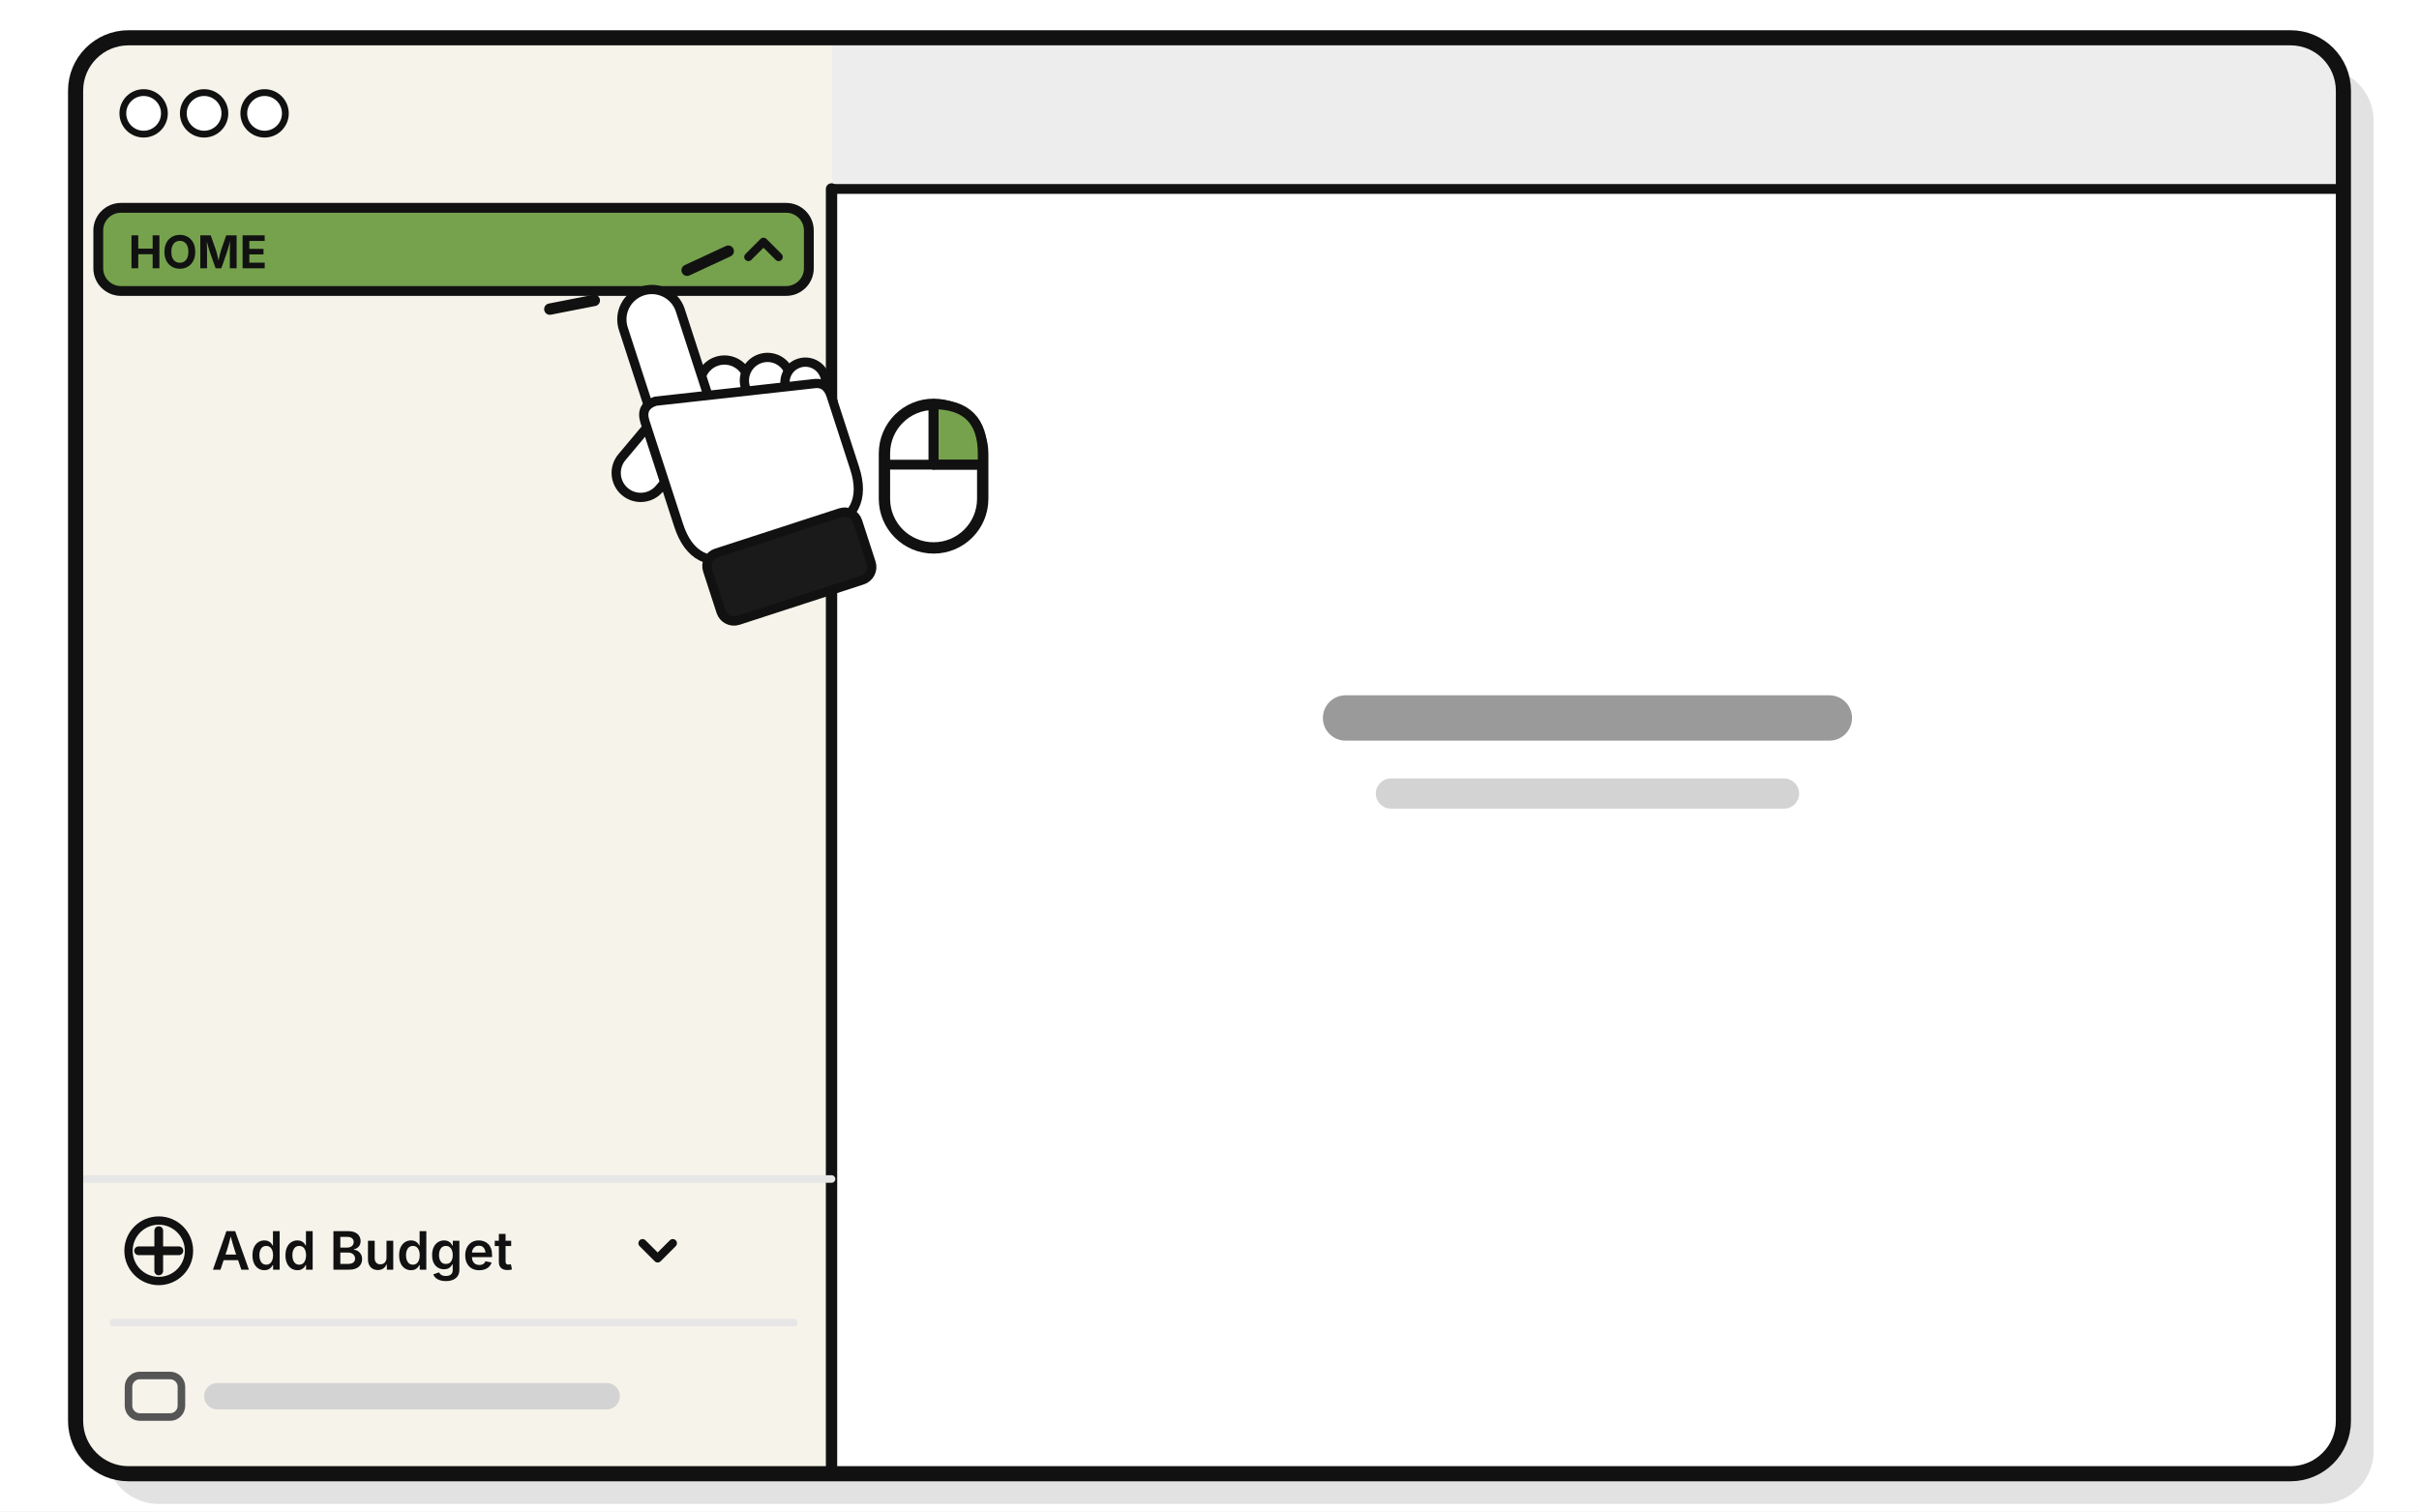
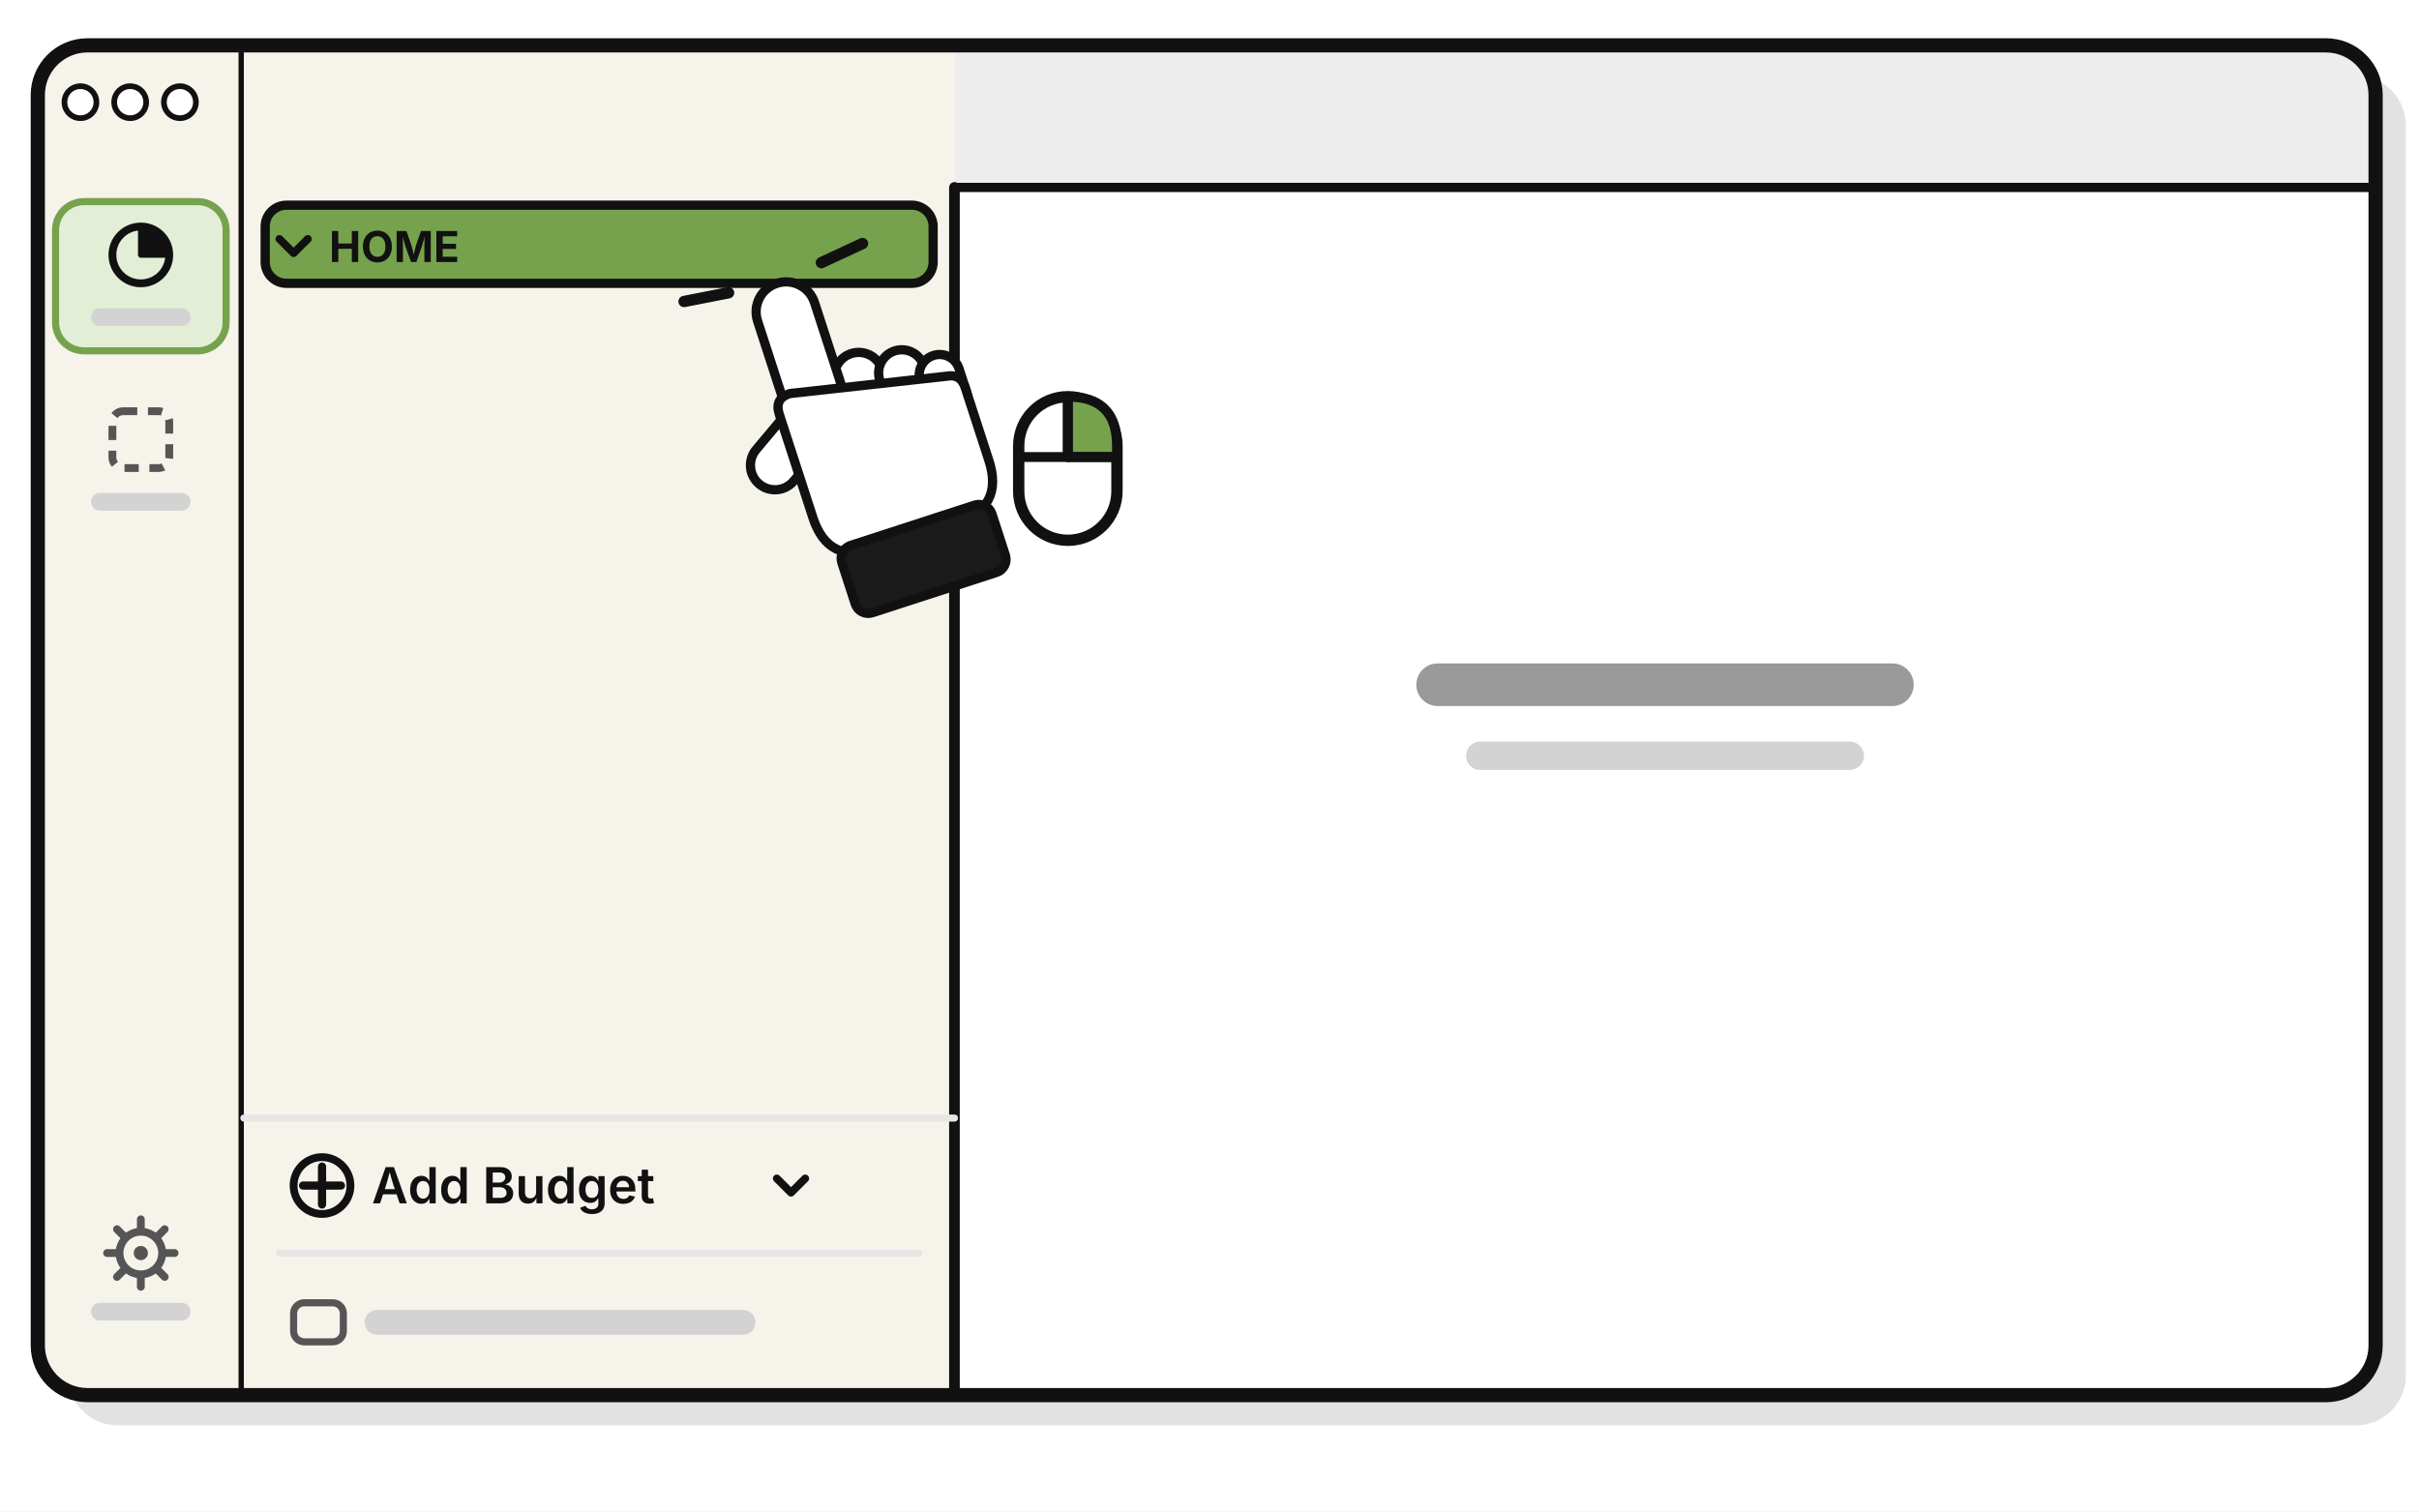
<svg xmlns="http://www.w3.org/2000/svg" viewBox="0 0 640 400" width="640" height="400">
  <rect x="0" y="0" width="640" height="400" rx="0" fill="#FFFFFF" />
-   <rect x="28" y="18" width="600" height="380" rx="14" fill="#E2E2E2" />
-   <g transform="translate(20 10) scale(1)">
+   <rect x="18" y="20" width="618.52" height="357.2" rx="13.16" fill="#E2E2E2" />
+   <g transform="translate(10 12) scale(0.94)">
    <clipPath id="win25">
-       <rect x="0" y="0" width="600" height="380" rx="14" fill="none" />
+       <rect x="0" y="0" width="658" height="380" rx="14" fill="none" />
    </clipPath>
    <g clip-path="url(#win25)">
-       <rect x="0" y="0" width="600" height="380" rx="0" fill="#FFFFFF" />
-       <rect x="200" y="0" width="400" height="40" rx="0" fill="#EDEDED" />
-       <line x1="200" y1="40" x2="600" y2="40" stroke="#111111" stroke-width="2.6" stroke-linecap="round" />
-       <rect x="0" y="0" width="200" height="380" rx="0" fill="#F6F3EA" />
-       <line x1="200" y1="40" x2="200" y2="380" stroke="#111111" stroke-width="3" stroke-linecap="round" />
-       <circle cx="18" cy="20" r="5.5" fill="#FFFFFF" stroke="#111111" stroke-width="1.8" />
-       <circle cx="34" cy="20" r="5.5" fill="#FFFFFF" stroke="#111111" stroke-width="1.8" />
-       <circle cx="50" cy="20" r="5.5" fill="#FFFFFF" stroke="#111111" stroke-width="1.8" />
-       <rect x="6" y="45" width="188" height="22" rx="6" fill="#76A24D" stroke="#111111" stroke-width="2.6" />
-       <path d="M134.642 0V1490H440.197V888.118H1089.363V1490H1394.918V0H1089.363V634.802H440.197V0Z" fill="#111111" transform="translate(14.00 61.00) scale(0.00586 -0.00586)" />
-       <path d="M789.4 -20Q591.92 -20 434.32 70.07Q276.721 160.14 185.321 331.1Q93.921 502.06 93.921 744Q93.921 987.48 185.321 1158.71Q276.721 1329.94 434.32 1419.97Q591.92 1510 789.4 1510Q986.88 1510 1143.979 1419.97Q1301.079 1329.94 1392.519 1158.71Q1483.958 987.48 1483.958 744Q1483.958 501.52 1392.519 330.56Q1301.079 159.6 1143.979 69.8Q986.88 -20 789.4 -20ZM789.4 251.036Q905.12 251.036 991.561 307.737Q1078.002 364.437 1126.113 474.608Q1174.223 584.779 1174.223 744Q1174.223 904.681 1126.113 1015.122Q1078.002 1125.563 991.561 1182.263Q905.12 1238.964 789.4 1238.964Q673.759 1238.964 587.088 1182.033Q500.417 1125.103 452.037 1014.662Q403.656 904.221 403.656 744Q403.656 584.779 452.037 474.838Q500.417 364.897 587.088 307.967Q673.759 251.036 789.4 251.036Z" fill="#111111" transform="translate(22.96 61.00) scale(0.00586 -0.00586)" />
-       <path d="M134.642 0V1490H603.354L844.539 805.95Q859.699 758.37 879.169 682.141Q898.639 605.912 918.758 517.944Q938.878 429.975 956.418 347.096Q973.958 264.217 985.338 202.797H925.519Q937.359 262.837 954.629 345.256Q971.899 427.675 992.019 515.873Q1012.139 604.072 1031.569 680.991Q1050.999 757.91 1066.159 805.95L1303.964 1490H1773.676V0H1467.341V702.506Q1467.341 751.206 1468.921 823.975Q1470.501 896.745 1472.811 981.184Q1475.12 1065.623 1477.16 1151.522Q1479.2 1237.422 1479.66 1312.841H1499.44Q1480.06 1229.802 1456.83 1141.562Q1433.6 1053.323 1410.29 970.084Q1386.98 886.844 1365.9 817.535Q1344.82 748.226 1329.74 702.506L1083.137 0H825.801L575.277 702.506Q560.197 747.766 539.307 816.385Q518.417 885.004 494.567 967.784Q470.717 1050.563 446.987 1139.262Q423.257 1227.962 401.497 1312.841H425.437Q426.357 1240.642 428.397 1155.663Q430.437 1070.683 432.517 985.554Q434.597 900.425 436.407 826.505Q438.217 752.586 438.217 702.506V0Z" fill="#111111" transform="translate(32.21 61.00) scale(0.00586 -0.00586)" />
-       <path d="M134.642 0V1490H1132.278V1236.683H440.197V877.038H1079.498V628.042H440.197V253.317H1134.258V0Z" fill="#111111" transform="translate(43.39 61.00) scale(0.00586 -0.00586)" />
-       <path d="M178 58 L182 54 L186 58" fill="none" stroke="#111111" stroke-width="2.2" stroke-linecap="round" stroke-linejoin="round" />
-       <line x1="0" y1="302" x2="200" y2="302" stroke="#E6E6E6" stroke-width="2" stroke-linecap="round" />
-       <circle cx="22" cy="321" r="8" fill="none" stroke="#111111" stroke-width="2.2" />
-       <line x1="16.667" y1="321" x2="27.333" y2="321" stroke="#111111" stroke-width="2.311" stroke-linecap="round" />
-       <line x1="22" y1="315.667" x2="22" y2="326.333" stroke="#111111" stroke-width="2.311" stroke-linecap="round" />
-       <path d="M49.84 0 569.961 1490H909.476L1440.557 0H1147.681L883.158 773.844Q844.439 894.003 802.159 1045.302Q759.879 1196.601 708.839 1390.2H764.998Q715.318 1195.321 674.558 1042.742Q633.798 890.163 597.719 773.844L341.836 0ZM352.799 369.202V584.16H1137.598V369.202Z" fill="#111111" transform="translate(36.00 326.00) scale(0.00684 -0.00684)" />
-       <path d="M550.001 -20.4Q418.201 -20.4 313.541 47.54Q208.881 115.48 148.881 244.4Q88.881 373.32 88.881 556.72Q88.881 743.08 150.281 871.5Q211.681 999.92 316.161 1065.96Q420.641 1132 549.201 1132Q648.842 1132 712.302 1098.7Q775.762 1065.4 813.141 1019Q850.521 972.6 869.601 932.88H880.721V1490H1140.638V0H886.001V176.96H869.601Q849.801 136.6 811.602 90.82Q773.402 45.04 710.162 12.32Q646.922 -20.4 550.001 -20.4ZM620.559 193.518Q705.64 193.518 764.84 239.458Q824.041 285.398 854.821 367.439Q885.601 449.479 885.601 558Q885.601 667.241 855.141 747.861Q824.681 828.482 765.48 873.282Q706.28 918.082 620.559 918.082Q532.919 918.082 473.758 871.362Q414.598 824.641 384.817 743.381Q355.037 662.12 355.037 558Q355.037 453.599 385.137 371.059Q415.238 288.518 474.718 241.018Q534.199 193.518 620.559 193.518Z" fill="#111111" transform="translate(46.19 326.00) scale(0.00684 -0.00684)" />
-       <path d="M550.001 -20.4Q418.201 -20.4 313.541 47.54Q208.881 115.48 148.881 244.4Q88.881 373.32 88.881 556.72Q88.881 743.08 150.281 871.5Q211.681 999.92 316.161 1065.96Q420.641 1132 549.201 1132Q648.842 1132 712.302 1098.7Q775.762 1065.4 813.141 1019Q850.521 972.6 869.601 932.88H880.721V1490H1140.638V0H886.001V176.96H869.601Q849.801 136.6 811.602 90.82Q773.402 45.04 710.162 12.32Q646.922 -20.4 550.001 -20.4ZM620.559 193.518Q705.64 193.518 764.84 239.458Q824.041 285.398 854.821 367.439Q885.601 449.479 885.601 558Q885.601 667.241 855.141 747.861Q824.681 828.482 765.48 873.282Q706.28 918.082 620.559 918.082Q532.919 918.082 473.758 871.362Q414.598 824.641 384.817 743.381Q355.037 662.12 355.037 558Q355.037 453.599 385.137 371.059Q415.238 288.518 474.718 241.018Q534.199 193.518 620.559 193.518Z" fill="#111111" transform="translate(54.92 326.00) scale(0.00684 -0.00684)" />
-       <path d="M149.761 0V1490H720.24Q881.279 1490 987.999 1439.2Q1094.719 1388.4 1147.639 1301.06Q1200.559 1213.72 1200.559 1103.28Q1200.559 1012.319 1165.839 947.84Q1131.119 883.36 1072.379 843.3Q1013.639 803.24 940.719 785.6V770.88Q1020.079 767.24 1092.819 723.06Q1165.559 678.88 1212.059 598.78Q1258.559 518.68 1258.559 406Q1258.559 290.4 1202.919 198.42Q1147.279 106.44 1034.759 53.22Q922.239 0 751.279 0ZM416.798 223.438H709.2Q856.922 223.438 922.502 280.358Q988.082 337.279 988.082 425.999Q988.082 493.079 955.122 546.54Q922.162 600 861.661 631.16Q801.161 662.321 717.76 662.321H416.798ZM416.798 854.719H686.48Q756.761 854.719 812.941 880.819Q869.122 906.92 901.722 955.06Q934.322 1003.2 934.322 1069.041Q934.322 1155.601 873.302 1211.802Q812.281 1268.002 692.48 1268.002H416.798Z" fill="#111111" transform="translate(67.19 326.00) scale(0.00684 -0.00684)" />
-       <path d="M520.801 -14Q406.001 -14 319.601 35.2Q233.201 84.4 185.521 178.76Q137.841 273.12 137.841 407.28V1118H397.758V447.119Q397.758 334.678 456.398 270.858Q515.038 207.038 617.279 207.038Q686.479 207.038 740.08 237.178Q793.68 267.318 824.56 324.918Q855.441 382.519 855.441 463.119V1118H1115.997V0H868.92L866.041 276.4H885.721Q838.76 130.199 746.86 58.1Q654.96 -14 520.801 -14Z" fill="#111111" transform="translate(76.41 326.00) scale(0.00684 -0.00684)" />
-       <path d="M550.001 -20.4Q418.201 -20.4 313.541 47.54Q208.881 115.48 148.881 244.4Q88.881 373.32 88.881 556.72Q88.881 743.08 150.281 871.5Q211.681 999.92 316.161 1065.96Q420.641 1132 549.201 1132Q648.842 1132 712.302 1098.7Q775.762 1065.4 813.141 1019Q850.521 972.6 869.601 932.88H880.721V1490H1140.638V0H886.001V176.96H869.601Q849.801 136.6 811.602 90.82Q773.402 45.04 710.162 12.32Q646.922 -20.4 550.001 -20.4ZM620.559 193.518Q705.64 193.518 764.84 239.458Q824.041 285.398 854.821 367.439Q885.601 449.479 885.601 558Q885.601 667.241 855.141 747.861Q824.681 828.482 765.48 873.282Q706.28 918.082 620.559 918.082Q532.919 918.082 473.758 871.362Q414.598 824.641 384.817 743.381Q355.037 662.12 355.037 558Q355.037 453.599 385.137 371.059Q415.238 288.518 474.718 241.018Q534.199 193.518 620.559 193.518Z" fill="#111111" transform="translate(84.99 326.00) scale(0.00684 -0.00684)" />
-       <path d="M620 -442Q485.56 -442 386.24 -407.98Q286.921 -373.96 223.501 -315.3Q160.081 -256.641 131.921 -183.041L352.438 -104.161Q369.958 -135.441 401.318 -168.141Q432.678 -200.841 485.439 -222.581Q538.199 -244.322 619.28 -244.322Q740.32 -244.322 812.961 -187.881Q885.601 -131.441 885.601 -11.44V200.32H864.281Q844.562 159.681 807.722 117.12Q770.882 74.56 708.362 45.56Q645.842 16.56 549.361 16.56Q420.761 16.56 316.281 77.18Q211.801 137.8 150.341 259.08Q88.881 380.36 88.881 561.84Q88.881 745.64 150.781 872.78Q212.681 999.92 317.481 1065.96Q422.281 1132 551.201 1132Q650.202 1132 714.162 1099.02Q778.122 1066.04 816.181 1019.32Q854.241 972.6 874.321 932.88H888.081V1118H1143.358V-3.441Q1143.358 -152.121 1075.298 -249.561Q1007.238 -347 888.999 -394.5Q770.759 -442 620 -442ZM621.839 221.918Q707.28 221.918 766.3 262.658Q825.321 303.399 856.101 380.279Q886.881 457.16 886.881 564.4Q886.881 670.441 856.421 749.781Q825.961 829.122 766.94 873.602Q707.92 918.082 621.839 918.082Q534.199 918.082 474.718 871.682Q415.238 825.281 385.137 745.621Q355.037 665.961 355.037 564.4Q355.037 461.28 385.457 384.079Q415.878 306.879 475.358 264.398Q534.839 221.918 621.839 221.918Z" fill="#111111" transform="translate(93.72 326.00) scale(0.00684 -0.00684)" />
-       <path d="M631.6 -22.56Q463.48 -22.56 341.66 48.18Q219.84 118.92 154.361 247.92Q88.881 376.92 88.881 552.16Q88.881 724.52 153.581 854.98Q218.28 985.44 336.64 1058.72Q455 1132 614.56 1132Q717.239 1132 809.499 1098.9Q901.759 1065.8 973.159 997.06Q1044.559 928.321 1085.479 821.681Q1126.399 715.041 1126.399 567.6V486.48H211.601V662.959H996.64L875.202 610.559Q875.202 705.44 845.921 776.901Q816.641 848.361 759.081 888.221Q701.52 928.082 616 928.082Q530.479 928.082 470.359 887.581Q410.238 847.081 378.718 779.461Q347.198 711.84 347.198 629.12V506.881Q347.198 400.88 383.178 328.059Q419.158 255.239 484.239 218.298Q549.319 181.358 635.12 181.358Q692.12 181.358 738.74 197.658Q785.361 213.958 818.961 246.339Q852.561 278.719 870.321 326.359L1109.119 276.919Q1082.399 187.16 1017.159 119.74Q951.919 52.32 854.299 14.88Q756.679 -22.56 631.6 -22.56Z" fill="#111111" transform="translate(102.48 326.00) scale(0.00684 -0.00684)" />
-       <path d="M654.878 1118V914.322H20V1118ZM178.64 1384H438.557V314.839Q438.557 254.238 464.557 225.858Q490.557 197.478 550.398 197.478Q567.758 197.478 597.138 201.658Q626.518 205.838 644.558 209.838L685.518 9.24Q642.758 -4 598.079 -9.54Q553.399 -15.08 511.559 -15.08Q351.08 -15.08 264.86 64.84Q178.64 144.76 178.64 292.559Z" fill="#111111" transform="translate(110.76 326.00) scale(0.00684 -0.00684)" />
-       <path d="M150 319 L154 323 L158 319" fill="none" stroke="#111111" stroke-width="2.2" stroke-linecap="round" stroke-linejoin="round" />
-       <line x1="10" y1="340" x2="190" y2="340" stroke="#E6E6E6" stroke-width="2" stroke-linecap="round" />
-       <rect x="14" y="354" width="14" height="11" rx="3" fill="none" stroke="#555555" stroke-width="2" />
-       <rect x="34" y="356" width="110" height="7" rx="3.5" fill="#D3D3D3" />
-       <rect x="330" y="174" width="140" height="12" rx="6" fill="#9A9A9A" />
-       <rect x="344" y="196" width="112" height="8" rx="4" fill="#D3D3D3" />
+       <rect x="0" y="0" width="658" height="380" rx="0" fill="#FFFFFF" />
+       <rect x="0" y="0" width="58" height="380" rx="0" fill="#F6F3EA" />
+       <line x1="58" y1="0" x2="58" y2="380" stroke="#111111" stroke-width="3" stroke-linecap="round" />
+       <circle cx="12" cy="16" r="4.5" fill="#FFFFFF" stroke="#111111" stroke-width="1.6" />
+       <circle cx="26" cy="16" r="4.5" fill="#FFFFFF" stroke="#111111" stroke-width="1.6" />
+       <circle cx="40" cy="16" r="4.5" fill="#FFFFFF" stroke="#111111" stroke-width="1.6" />
+       <rect x="5" y="44" width="48" height="42" rx="8" fill="#E3EED6" stroke="#76A24D" stroke-width="2" />
+       <circle cx="29" cy="59" r="8" fill="none" stroke="#111111" stroke-width="2.2" />
+       <path d="M29 59 V51 A8 8 0 0 1 37 59 Z" fill="#111111" stroke="#111111" stroke-width="1.6" stroke-linecap="round" stroke-linejoin="round" />
+       <rect x="15" y="74" width="28" height="5" rx="2.5" fill="#D3D3D3" />
+       <rect x="21" y="103" width="16" height="16" rx="3" fill="none" stroke="#555555" stroke-width="2.2" stroke-dasharray="4 3" />
+       <rect x="15" y="126" width="28" height="5" rx="2.5" fill="#D3D3D3" />
+       <circle cx="29" cy="340" r="6" fill="none" stroke="#555555" stroke-width="2.2" />
+       <circle cx="29" cy="340" r="2" fill="#555555" />
+       <line x1="36" y1="340" x2="38.5" y2="340" stroke="#555555" stroke-width="2.2" stroke-linecap="round" />
+       <line x1="33.95" y1="344.95" x2="35.718" y2="346.718" stroke="#555555" stroke-width="2.2" stroke-linecap="round" />
+       <line x1="29" y1="347" x2="29" y2="349.5" stroke="#555555" stroke-width="2.2" stroke-linecap="round" />
+       <line x1="24.05" y1="344.95" x2="22.282" y2="346.718" stroke="#555555" stroke-width="2.2" stroke-linecap="round" />
+       <line x1="22" y1="340" x2="19.5" y2="340" stroke="#555555" stroke-width="2.2" stroke-linecap="round" />
+       <line x1="24.05" y1="335.05" x2="22.282" y2="333.282" stroke="#555555" stroke-width="2.2" stroke-linecap="round" />
+       <line x1="29" y1="333" x2="29" y2="330.5" stroke="#555555" stroke-width="2.2" stroke-linecap="round" />
+       <line x1="33.95" y1="335.05" x2="35.718" y2="333.282" stroke="#555555" stroke-width="2.2" stroke-linecap="round" />
+       <rect x="15" y="354" width="28" height="5" rx="2.5" fill="#D3D3D3" />
+       <g transform="translate(58 0)">
+         <rect x="200" y="0" width="400" height="40" rx="0" fill="#EDEDED" />
+         <line x1="200" y1="40" x2="600" y2="40" stroke="#111111" stroke-width="2.6" stroke-linecap="round" />
+         <rect x="0" y="0" width="200" height="380" rx="0" fill="#F6F3EA" />
+         <line x1="200" y1="40" x2="200" y2="380" stroke="#111111" stroke-width="3" stroke-linecap="round" />
+         <rect x="6" y="45" width="188" height="22" rx="6" fill="#76A24D" stroke="#111111" stroke-width="2.6" />
+         <path d="M10 54.5 L14 58.5 L18 54.5" fill="none" stroke="#111111" stroke-width="2.2" stroke-linecap="round" stroke-linejoin="round" />
+         <path d="M134.642 0V1490H440.197V888.118H1089.363V1490H1394.918V0H1089.363V634.802H440.197V0Z" fill="#111111" transform="translate(24.00 61.00) scale(0.00586 -0.00586)" />
+         <path d="M789.4 -20Q591.92 -20 434.32 70.07Q276.721 160.14 185.321 331.1Q93.921 502.06 93.921 744Q93.921 987.48 185.321 1158.71Q276.721 1329.94 434.32 1419.97Q591.92 1510 789.4 1510Q986.88 1510 1143.979 1419.97Q1301.079 1329.94 1392.519 1158.71Q1483.958 987.48 1483.958 744Q1483.958 501.52 1392.519 330.56Q1301.079 159.6 1143.979 69.8Q986.88 -20 789.4 -20ZM789.4 251.036Q905.12 251.036 991.561 307.737Q1078.002 364.437 1126.113 474.608Q1174.223 584.779 1174.223 744Q1174.223 904.681 1126.113 1015.122Q1078.002 1125.563 991.561 1182.263Q905.12 1238.964 789.4 1238.964Q673.759 1238.964 587.088 1182.033Q500.417 1125.103 452.037 1014.662Q403.656 904.221 403.656 744Q403.656 584.779 452.037 474.838Q500.417 364.897 587.088 307.967Q673.759 251.036 789.4 251.036Z" fill="#111111" transform="translate(32.96 61.00) scale(0.00586 -0.00586)" />
+         <path d="M134.642 0V1490H603.354L844.539 805.95Q859.699 758.37 879.169 682.141Q898.639 605.912 918.758 517.944Q938.878 429.975 956.418 347.096Q973.958 264.217 985.338 202.797H925.519Q937.359 262.837 954.629 345.256Q971.899 427.675 992.019 515.873Q1012.139 604.072 1031.569 680.991Q1050.999 757.91 1066.159 805.95L1303.964 1490H1773.676V0H1467.341V702.506Q1467.341 751.206 1468.921 823.975Q1470.501 896.745 1472.811 981.184Q1475.12 1065.623 1477.16 1151.522Q1479.2 1237.422 1479.66 1312.841H1499.44Q1480.06 1229.802 1456.83 1141.562Q1433.6 1053.323 1410.29 970.084Q1386.98 886.844 1365.9 817.535Q1344.82 748.226 1329.74 702.506L1083.137 0H825.801L575.277 702.506Q560.197 747.766 539.307 816.385Q518.417 885.004 494.567 967.784Q470.717 1050.563 446.987 1139.262Q423.257 1227.962 401.497 1312.841H425.437Q426.357 1240.642 428.397 1155.663Q430.437 1070.683 432.517 985.554Q434.597 900.425 436.407 826.505Q438.217 752.586 438.217 702.506V0Z" fill="#111111" transform="translate(42.21 61.00) scale(0.00586 -0.00586)" />
+         <path d="M134.642 0V1490H1132.278V1236.683H440.197V877.038H1079.498V628.042H440.197V253.317H1134.258V0Z" fill="#111111" transform="translate(53.39 61.00) scale(0.00586 -0.00586)" />
+         <line x1="0" y1="302" x2="200" y2="302" stroke="#E6E6E6" stroke-width="2" stroke-linecap="round" />
+         <circle cx="22" cy="321" r="8" fill="none" stroke="#111111" stroke-width="2.2" />
+         <line x1="16.667" y1="321" x2="27.333" y2="321" stroke="#111111" stroke-width="2.311" stroke-linecap="round" />
+         <line x1="22" y1="315.667" x2="22" y2="326.333" stroke="#111111" stroke-width="2.311" stroke-linecap="round" />
+         <path d="M49.84 0 569.961 1490H909.476L1440.557 0H1147.681L883.158 773.844Q844.439 894.003 802.159 1045.302Q759.879 1196.601 708.839 1390.2H764.998Q715.318 1195.321 674.558 1042.742Q633.798 890.163 597.719 773.844L341.836 0ZM352.799 369.202V584.16H1137.598V369.202Z" fill="#111111" transform="translate(36.00 326.00) scale(0.00684 -0.00684)" />
+         <path d="M550.001 -20.4Q418.201 -20.4 313.541 47.54Q208.881 115.48 148.881 244.4Q88.881 373.32 88.881 556.72Q88.881 743.08 150.281 871.5Q211.681 999.92 316.161 1065.96Q420.641 1132 549.201 1132Q648.842 1132 712.302 1098.7Q775.762 1065.4 813.141 1019Q850.521 972.6 869.601 932.88H880.721V1490H1140.638V0H886.001V176.96H869.601Q849.801 136.6 811.602 90.82Q773.402 45.04 710.162 12.32Q646.922 -20.4 550.001 -20.4ZM620.559 193.518Q705.64 193.518 764.84 239.458Q824.041 285.398 854.821 367.439Q885.601 449.479 885.601 558Q885.601 667.241 855.141 747.861Q824.681 828.482 765.48 873.282Q706.28 918.082 620.559 918.082Q532.919 918.082 473.758 871.362Q414.598 824.641 384.817 743.381Q355.037 662.12 355.037 558Q355.037 453.599 385.137 371.059Q415.238 288.518 474.718 241.018Q534.199 193.518 620.559 193.518Z" fill="#111111" transform="translate(46.19 326.00) scale(0.00684 -0.00684)" />
+         <path d="M550.001 -20.4Q418.201 -20.4 313.541 47.54Q208.881 115.48 148.881 244.4Q88.881 373.32 88.881 556.72Q88.881 743.08 150.281 871.5Q211.681 999.92 316.161 1065.96Q420.641 1132 549.201 1132Q648.842 1132 712.302 1098.7Q775.762 1065.4 813.141 1019Q850.521 972.6 869.601 932.88H880.721V1490H1140.638V0H886.001V176.96H869.601Q849.801 136.6 811.602 90.82Q773.402 45.04 710.162 12.32Q646.922 -20.4 550.001 -20.4ZM620.559 193.518Q705.64 193.518 764.84 239.458Q824.041 285.398 854.821 367.439Q885.601 449.479 885.601 558Q885.601 667.241 855.141 747.861Q824.681 828.482 765.48 873.282Q706.28 918.082 620.559 918.082Q532.919 918.082 473.758 871.362Q414.598 824.641 384.817 743.381Q355.037 662.12 355.037 558Q355.037 453.599 385.137 371.059Q415.238 288.518 474.718 241.018Q534.199 193.518 620.559 193.518Z" fill="#111111" transform="translate(54.92 326.00) scale(0.00684 -0.00684)" />
+         <path d="M149.761 0V1490H720.24Q881.279 1490 987.999 1439.2Q1094.719 1388.4 1147.639 1301.06Q1200.559 1213.72 1200.559 1103.28Q1200.559 1012.319 1165.839 947.84Q1131.119 883.36 1072.379 843.3Q1013.639 803.24 940.719 785.6V770.88Q1020.079 767.24 1092.819 723.06Q1165.559 678.88 1212.059 598.78Q1258.559 518.68 1258.559 406Q1258.559 290.4 1202.919 198.42Q1147.279 106.44 1034.759 53.22Q922.239 0 751.279 0ZM416.798 223.438H709.2Q856.922 223.438 922.502 280.358Q988.082 337.279 988.082 425.999Q988.082 493.079 955.122 546.54Q922.162 600 861.661 631.16Q801.161 662.321 717.76 662.321H416.798ZM416.798 854.719H686.48Q756.761 854.719 812.941 880.819Q869.122 906.92 901.722 955.06Q934.322 1003.2 934.322 1069.041Q934.322 1155.601 873.302 1211.802Q812.281 1268.002 692.48 1268.002H416.798Z" fill="#111111" transform="translate(67.19 326.00) scale(0.00684 -0.00684)" />
+         <path d="M520.801 -14Q406.001 -14 319.601 35.2Q233.201 84.4 185.521 178.76Q137.841 273.12 137.841 407.28V1118H397.758V447.119Q397.758 334.678 456.398 270.858Q515.038 207.038 617.279 207.038Q686.479 207.038 740.08 237.178Q793.68 267.318 824.56 324.918Q855.441 382.519 855.441 463.119V1118H1115.997V0H868.92L866.041 276.4H885.721Q838.76 130.199 746.86 58.1Q654.96 -14 520.801 -14Z" fill="#111111" transform="translate(76.41 326.00) scale(0.00684 -0.00684)" />
+         <path d="M550.001 -20.4Q418.201 -20.4 313.541 47.54Q208.881 115.48 148.881 244.4Q88.881 373.32 88.881 556.72Q88.881 743.08 150.281 871.5Q211.681 999.92 316.161 1065.96Q420.641 1132 549.201 1132Q648.842 1132 712.302 1098.7Q775.762 1065.4 813.141 1019Q850.521 972.6 869.601 932.88H880.721V1490H1140.638V0H886.001V176.96H869.601Q849.801 136.6 811.602 90.82Q773.402 45.04 710.162 12.32Q646.922 -20.4 550.001 -20.4ZM620.559 193.518Q705.64 193.518 764.84 239.458Q824.041 285.398 854.821 367.439Q885.601 449.479 885.601 558Q885.601 667.241 855.141 747.861Q824.681 828.482 765.48 873.282Q706.28 918.082 620.559 918.082Q532.919 918.082 473.758 871.362Q414.598 824.641 384.817 743.381Q355.037 662.12 355.037 558Q355.037 453.599 385.137 371.059Q415.238 288.518 474.718 241.018Q534.199 193.518 620.559 193.518Z" fill="#111111" transform="translate(84.99 326.00) scale(0.00684 -0.00684)" />
+         <path d="M620 -442Q485.56 -442 386.24 -407.98Q286.921 -373.96 223.501 -315.3Q160.081 -256.641 131.921 -183.041L352.438 -104.161Q369.958 -135.441 401.318 -168.141Q432.678 -200.841 485.439 -222.581Q538.199 -244.322 619.28 -244.322Q740.32 -244.322 812.961 -187.881Q885.601 -131.441 885.601 -11.44V200.32H864.281Q844.562 159.681 807.722 117.12Q770.882 74.56 708.362 45.56Q645.842 16.56 549.361 16.56Q420.761 16.56 316.281 77.18Q211.801 137.8 150.341 259.08Q88.881 380.36 88.881 561.84Q88.881 745.64 150.781 872.78Q212.681 999.92 317.481 1065.96Q422.281 1132 551.201 1132Q650.202 1132 714.162 1099.02Q778.122 1066.04 816.181 1019.32Q854.241 972.6 874.321 932.88H888.081V1118H1143.358V-3.441Q1143.358 -152.121 1075.298 -249.561Q1007.238 -347 888.999 -394.5Q770.759 -442 620 -442ZM621.839 221.918Q707.28 221.918 766.3 262.658Q825.321 303.399 856.101 380.279Q886.881 457.16 886.881 564.4Q886.881 670.441 856.421 749.781Q825.961 829.122 766.94 873.602Q707.92 918.082 621.839 918.082Q534.199 918.082 474.718 871.682Q415.238 825.281 385.137 745.621Q355.037 665.961 355.037 564.4Q355.037 461.28 385.457 384.079Q415.878 306.879 475.358 264.398Q534.839 221.918 621.839 221.918Z" fill="#111111" transform="translate(93.72 326.00) scale(0.00684 -0.00684)" />
+         <path d="M631.6 -22.56Q463.48 -22.56 341.66 48.18Q219.84 118.92 154.361 247.92Q88.881 376.92 88.881 552.16Q88.881 724.52 153.581 854.98Q218.28 985.44 336.64 1058.72Q455 1132 614.56 1132Q717.239 1132 809.499 1098.9Q901.759 1065.8 973.159 997.06Q1044.559 928.321 1085.479 821.681Q1126.399 715.041 1126.399 567.6V486.48H211.601V662.959H996.64L875.202 610.559Q875.202 705.44 845.921 776.901Q816.641 848.361 759.081 888.221Q701.52 928.082 616 928.082Q530.479 928.082 470.359 887.581Q410.238 847.081 378.718 779.461Q347.198 711.84 347.198 629.12V506.881Q347.198 400.88 383.178 328.059Q419.158 255.239 484.239 218.298Q549.319 181.358 635.12 181.358Q692.12 181.358 738.74 197.658Q785.361 213.958 818.961 246.339Q852.561 278.719 870.321 326.359L1109.119 276.919Q1082.399 187.16 1017.159 119.74Q951.919 52.32 854.299 14.88Q756.679 -22.56 631.6 -22.56Z" fill="#111111" transform="translate(102.48 326.00) scale(0.00684 -0.00684)" />
+         <path d="M654.878 1118V914.322H20V1118ZM178.64 1384H438.557V314.839Q438.557 254.238 464.557 225.858Q490.557 197.478 550.398 197.478Q567.758 197.478 597.138 201.658Q626.518 205.838 644.558 209.838L685.518 9.24Q642.758 -4 598.079 -9.54Q553.399 -15.08 511.559 -15.08Q351.08 -15.08 264.86 64.84Q178.64 144.76 178.64 292.559Z" fill="#111111" transform="translate(110.76 326.00) scale(0.00684 -0.00684)" />
+         <path d="M150 319 L154 323 L158 319" fill="none" stroke="#111111" stroke-width="2.2" stroke-linecap="round" stroke-linejoin="round" />
+         <line x1="10" y1="340" x2="190" y2="340" stroke="#E6E6E6" stroke-width="2" stroke-linecap="round" />
+         <rect x="14" y="354" width="14" height="11" rx="3" fill="none" stroke="#555555" stroke-width="2" />
+         <rect x="34" y="356" width="110" height="7" rx="3.5" fill="#D3D3D3" />
+         <rect x="330" y="174" width="140" height="12" rx="6" fill="#9A9A9A" />
+         <rect x="344" y="196" width="112" height="8" rx="4" fill="#D3D3D3" />
+       </g>
    </g>
-     <rect x="0" y="0" width="600" height="380" rx="14" fill="none" stroke="#111111" stroke-width="4" />
+     <rect x="0" y="0" width="658" height="380" rx="14" fill="none" stroke="#111111" stroke-width="4" />
  </g>
-   <g transform="translate(170 77) rotate(-18) scale(0.72)">
+   <g transform="translate(205.52 74.98) rotate(-18) scale(0.72)">
    <rect x="-31" y="50" width="32" height="18" rx="9" fill="#FFFFFF" stroke="#111111" stroke-width="3.4" stroke-linejoin="round" transform="rotate(-32 -14 60)" />
    <rect x="9" y="33" width="18" height="28" rx="9" fill="#FFFFFF" stroke="#111111" stroke-width="3.4" stroke-linejoin="round" />
    <rect x="25" y="37" width="17" height="26" rx="8.5" fill="#FFFFFF" stroke="#111111" stroke-width="3.4" stroke-linejoin="round" />
    <rect x="39" y="43" width="15" height="24" rx="7.5" fill="#FFFFFF" stroke="#111111" stroke-width="3.4" stroke-linejoin="round" />
    <rect x="-11" y="0" width="22" height="64" rx="11" fill="#FFFFFF" stroke="#111111" stroke-width="3.4" stroke-linejoin="round" />
    <path d="M-14 46 Q-14 40 -8 40 L50 52 Q54 53 54 58 L54 86 Q54 104 36 104 L4 104 Q-14 104 -14 86 Z" fill="#FFFFFF" stroke="#111111" stroke-width="3.4" stroke-linejoin="round" />
    <rect x="-9" y="100" width="58" height="26" rx="5" fill="#1A1A1A" stroke="#111111" stroke-width="3.4" stroke-linejoin="round" />
  </g>
-   <line x1="157.242" y1="79.498" x2="145.466" y2="81.804" stroke="#111111" stroke-width="3" stroke-linecap="round" />
-   <line x1="181.79" y1="71.522" x2="192.672" y2="66.466" stroke="#111111" stroke-width="3" stroke-linecap="round" />
-   <rect x="234" y="107" width="26" height="38" rx="13" fill="#FFFFFF" stroke="#111111" stroke-width="3" />
-   <path d="M247 107 V122.96 H260 V120 Q260 107 247 107 Z" fill="#76A24D" stroke="#111111" stroke-width="2.6" stroke-linecap="round" stroke-linejoin="round" />
-   <line x1="234" y1="122.96" x2="260" y2="122.96" stroke="#111111" stroke-width="2.6" stroke-linecap="round" />
-   <line x1="247" y1="107" x2="247" y2="122.96" stroke="#111111" stroke-width="2.6" stroke-linecap="round" />
+   <line x1="192.762" y1="77.478" x2="180.986" y2="79.784" stroke="#111111" stroke-width="3" stroke-linecap="round" />
+   <line x1="217.31" y1="69.502" x2="228.192" y2="64.446" stroke="#111111" stroke-width="3" stroke-linecap="round" />
+   <rect x="269.52" y="104.98" width="26" height="38" rx="13" fill="#FFFFFF" stroke="#111111" stroke-width="3" />
+   <path d="M282.52 104.98 V120.94 H295.52 V117.98 Q295.52 104.98 282.52 104.98 Z" fill="#76A24D" stroke="#111111" stroke-width="2.6" stroke-linecap="round" stroke-linejoin="round" />
+   <line x1="269.52" y1="120.94" x2="295.52" y2="120.94" stroke="#111111" stroke-width="2.6" stroke-linecap="round" />
+   <line x1="282.52" y1="104.98" x2="282.52" y2="120.94" stroke="#111111" stroke-width="2.6" stroke-linecap="round" />
</svg>
